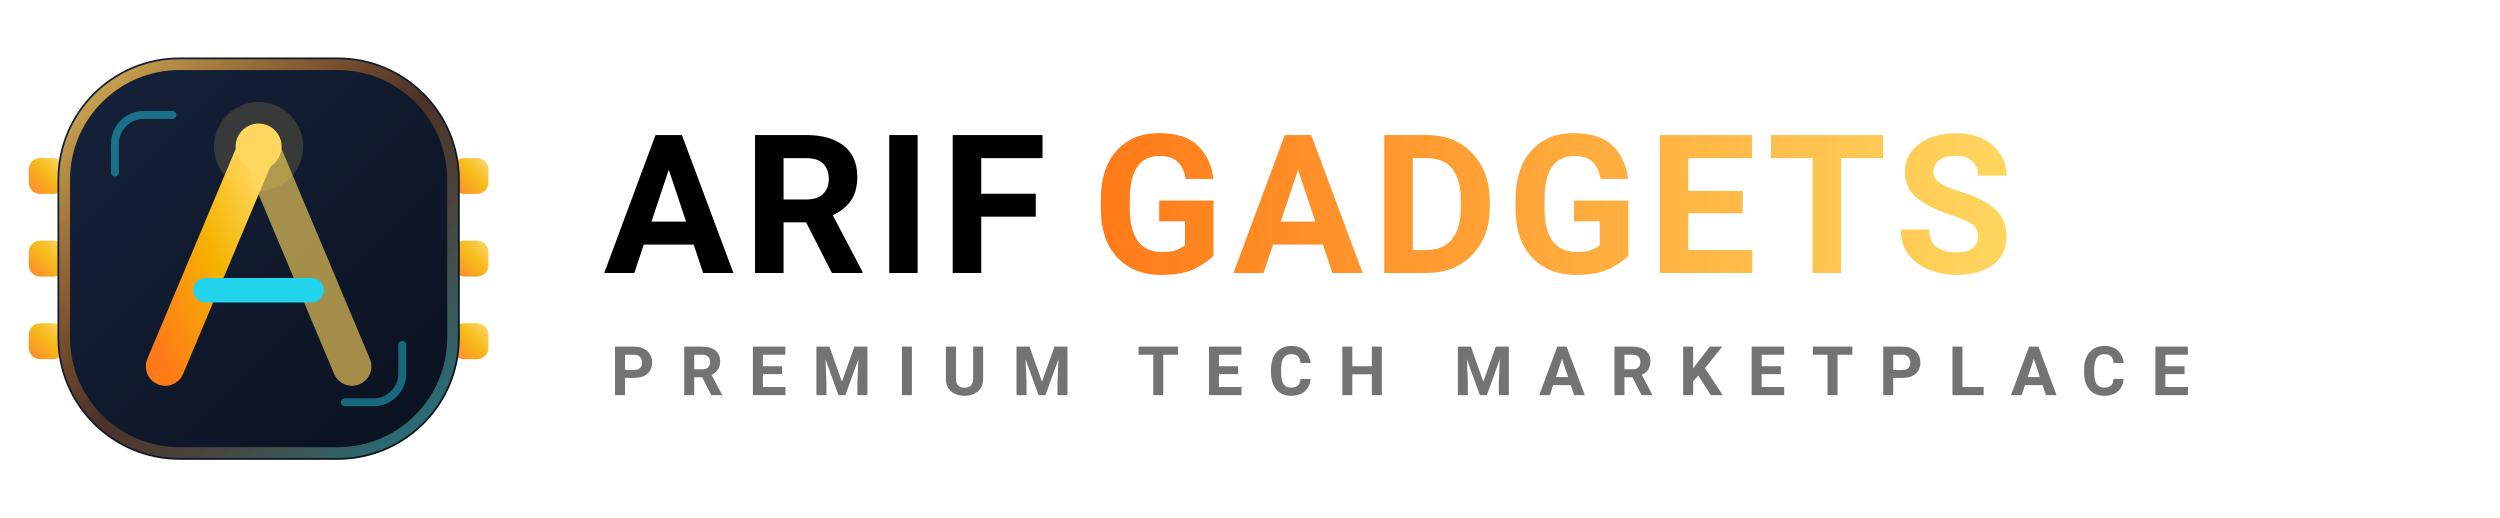
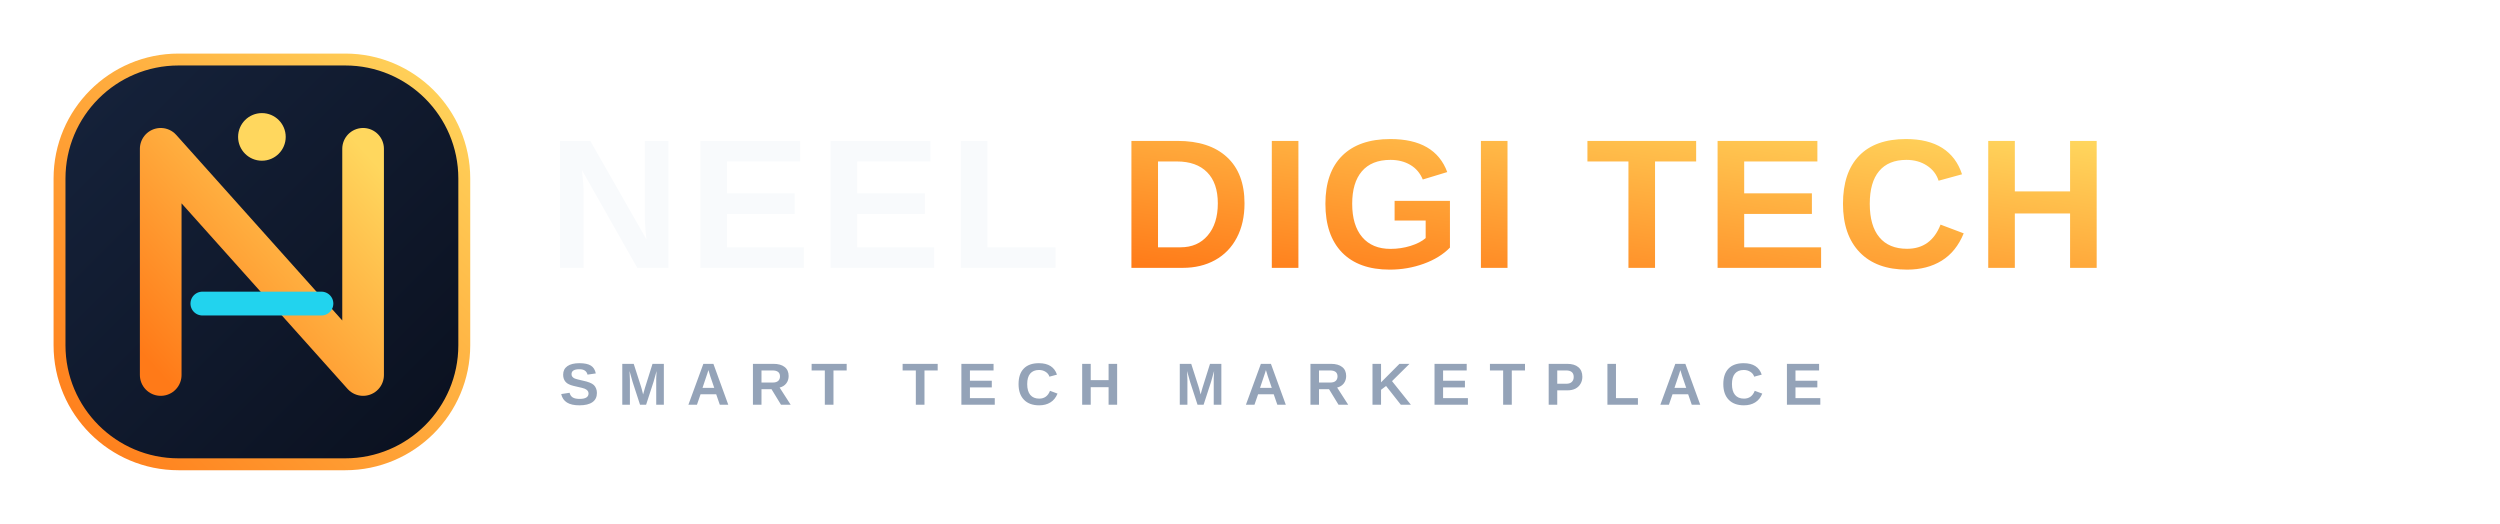
- <svg xmlns="http://www.w3.org/2000/svg" viewBox="0 0 348 72" width="348" height="72" role="img" aria-label="Arif Gadgets">
+ <svg xmlns="http://www.w3.org/2000/svg" viewBox="0 0 420 88" width="420" height="88" role="img" aria-label="Neel Digi Tech">
  <defs>
-     <linearGradient id="lgChip" x1="0" y1="0" x2="1" y2="1">
+     <linearGradient id="gold" x1="0" y1="1" x2="1" y2="0">
+       <stop offset="0" stop-color="#FF7A18" />
+       <stop offset="1" stop-color="#FFD75E" />
+     </linearGradient>
+     <linearGradient id="chip" x1="0" y1="0" x2="1" y2="1">
      <stop offset="0" stop-color="#16233C" />
      <stop offset="1" stop-color="#0A101E" />
    </linearGradient>
-     <linearGradient id="lgGold" x1="0" y1="1" x2="1" y2="0">
-       <stop offset="0" stop-color="#FF7A18" />
-       <stop offset="0.55" stop-color="#F5B301" />
-       <stop offset="1" stop-color="#FFD75E" />
-     </linearGradient>
-     <linearGradient id="lgRim" x1="0" y1="0" x2="1" y2="1">
-       <stop offset="0" stop-color="#FFD75E" stop-opacity="0.85" />
-       <stop offset="0.5" stop-color="#FF7A18" stop-opacity="0.25" />
-       <stop offset="1" stop-color="#22D3EE" stop-opacity="0.55" />
-     </linearGradient>
-     <linearGradient id="lgWord" x1="0" y1="0" x2="1" y2="0">
-       <stop offset="0" stop-color="#FF7A18" />
-       <stop offset="1" stop-color="#FFD75E" />
-     </linearGradient>
  </defs>
-   <g transform="translate(4 4)">
-     <g fill="url(#lgGold)" opacity="0.9">
-       <rect x="0" y="18" width="5" height="5" rx="1.6" />
-       <rect x="0" y="29.5" width="5" height="5" rx="1.6" />
-       <rect x="0" y="41" width="5" height="5" rx="1.6" />
-       <rect x="59" y="18" width="5" height="5" rx="1.6" />
-       <rect x="59" y="29.5" width="5" height="5" rx="1.6" />
-       <rect x="59" y="41" width="5" height="5" rx="1.6" />
-     </g>
-     <rect x="4" y="4" width="56" height="56" rx="17" fill="url(#lgChip)" />
-     <rect x="5" y="5" width="54" height="54" rx="16" fill="none" stroke="url(#lgRim)" stroke-width="1.5" />
-     <g stroke="#22D3EE" stroke-width="1.1" stroke-linecap="round" opacity="0.45" fill="none">
-       <path d="M12 20v-4a4 4 0 0 1 4-4h4" />
-       <path d="M52 44v4a4 4 0 0 1-4 4h-4" />
-     </g>
-     <g fill="none" stroke-linecap="round" stroke-linejoin="round">
-       <path d="M19 47 31.2 18" stroke="url(#lgGold)" stroke-width="5.4" />
-       <path d="M45 47 32.8 18" stroke="#FFD75E" stroke-width="5.4" opacity="0.62" />
-       <path d="M24.6 36.4h14.8" stroke="#22D3EE" stroke-width="3.4" />
-     </g>
-     <circle cx="32" cy="16.4" r="3.2" fill="#FFD75E" />
-     <circle cx="32" cy="16.4" r="6.2" fill="#FFD75E" opacity="0.16" />
+   <g transform="translate(5 5)">
+     <rect x="5" y="5" width="68" height="68" rx="20" fill="url(#chip)" stroke="url(#gold)" stroke-width="2" />
+     <path d="M22 58V20l34 38V20" fill="none" stroke="url(#gold)" stroke-width="7" stroke-linecap="round" stroke-linejoin="round" />
+     <path d="M29 46h20" stroke="#22D3EE" stroke-width="4" stroke-linecap="round" />
+     <circle cx="39" cy="18" r="4" fill="#FFD75E" />
  </g>
-   <g font-family="'Segoe UI', Roboto, 'Helvetica Neue', Arial, sans-serif">
-     <text x="84" y="38" font-size="27" font-weight="700" letter-spacing="1.2" fill="currentColor">ARIF</text>
-     <text x="152" y="38" font-size="27" font-weight="700" letter-spacing="1.2" fill="url(#lgWord)">GADGETS</text>
-     <text x="85" y="55" font-size="9.5" font-weight="600" letter-spacing="3.5" fill="currentColor" opacity="0.55">PREMIUM TECH MARKETPLACE</text>
+   <g font-family="Arial, Helvetica, sans-serif">
+     <text x="92" y="45" font-size="31" font-weight="800" letter-spacing="1.2" fill="#F8FAFC">NEEL</text>
+     <text x="188" y="45" font-size="31" font-weight="800" letter-spacing="1.2" fill="url(#gold)">DIGI TECH</text>
+     <text x="94" y="68" font-size="10" font-weight="700" letter-spacing="3.2" fill="#94A3B8">SMART TECH MARKETPLACE</text>
  </g>
</svg>
